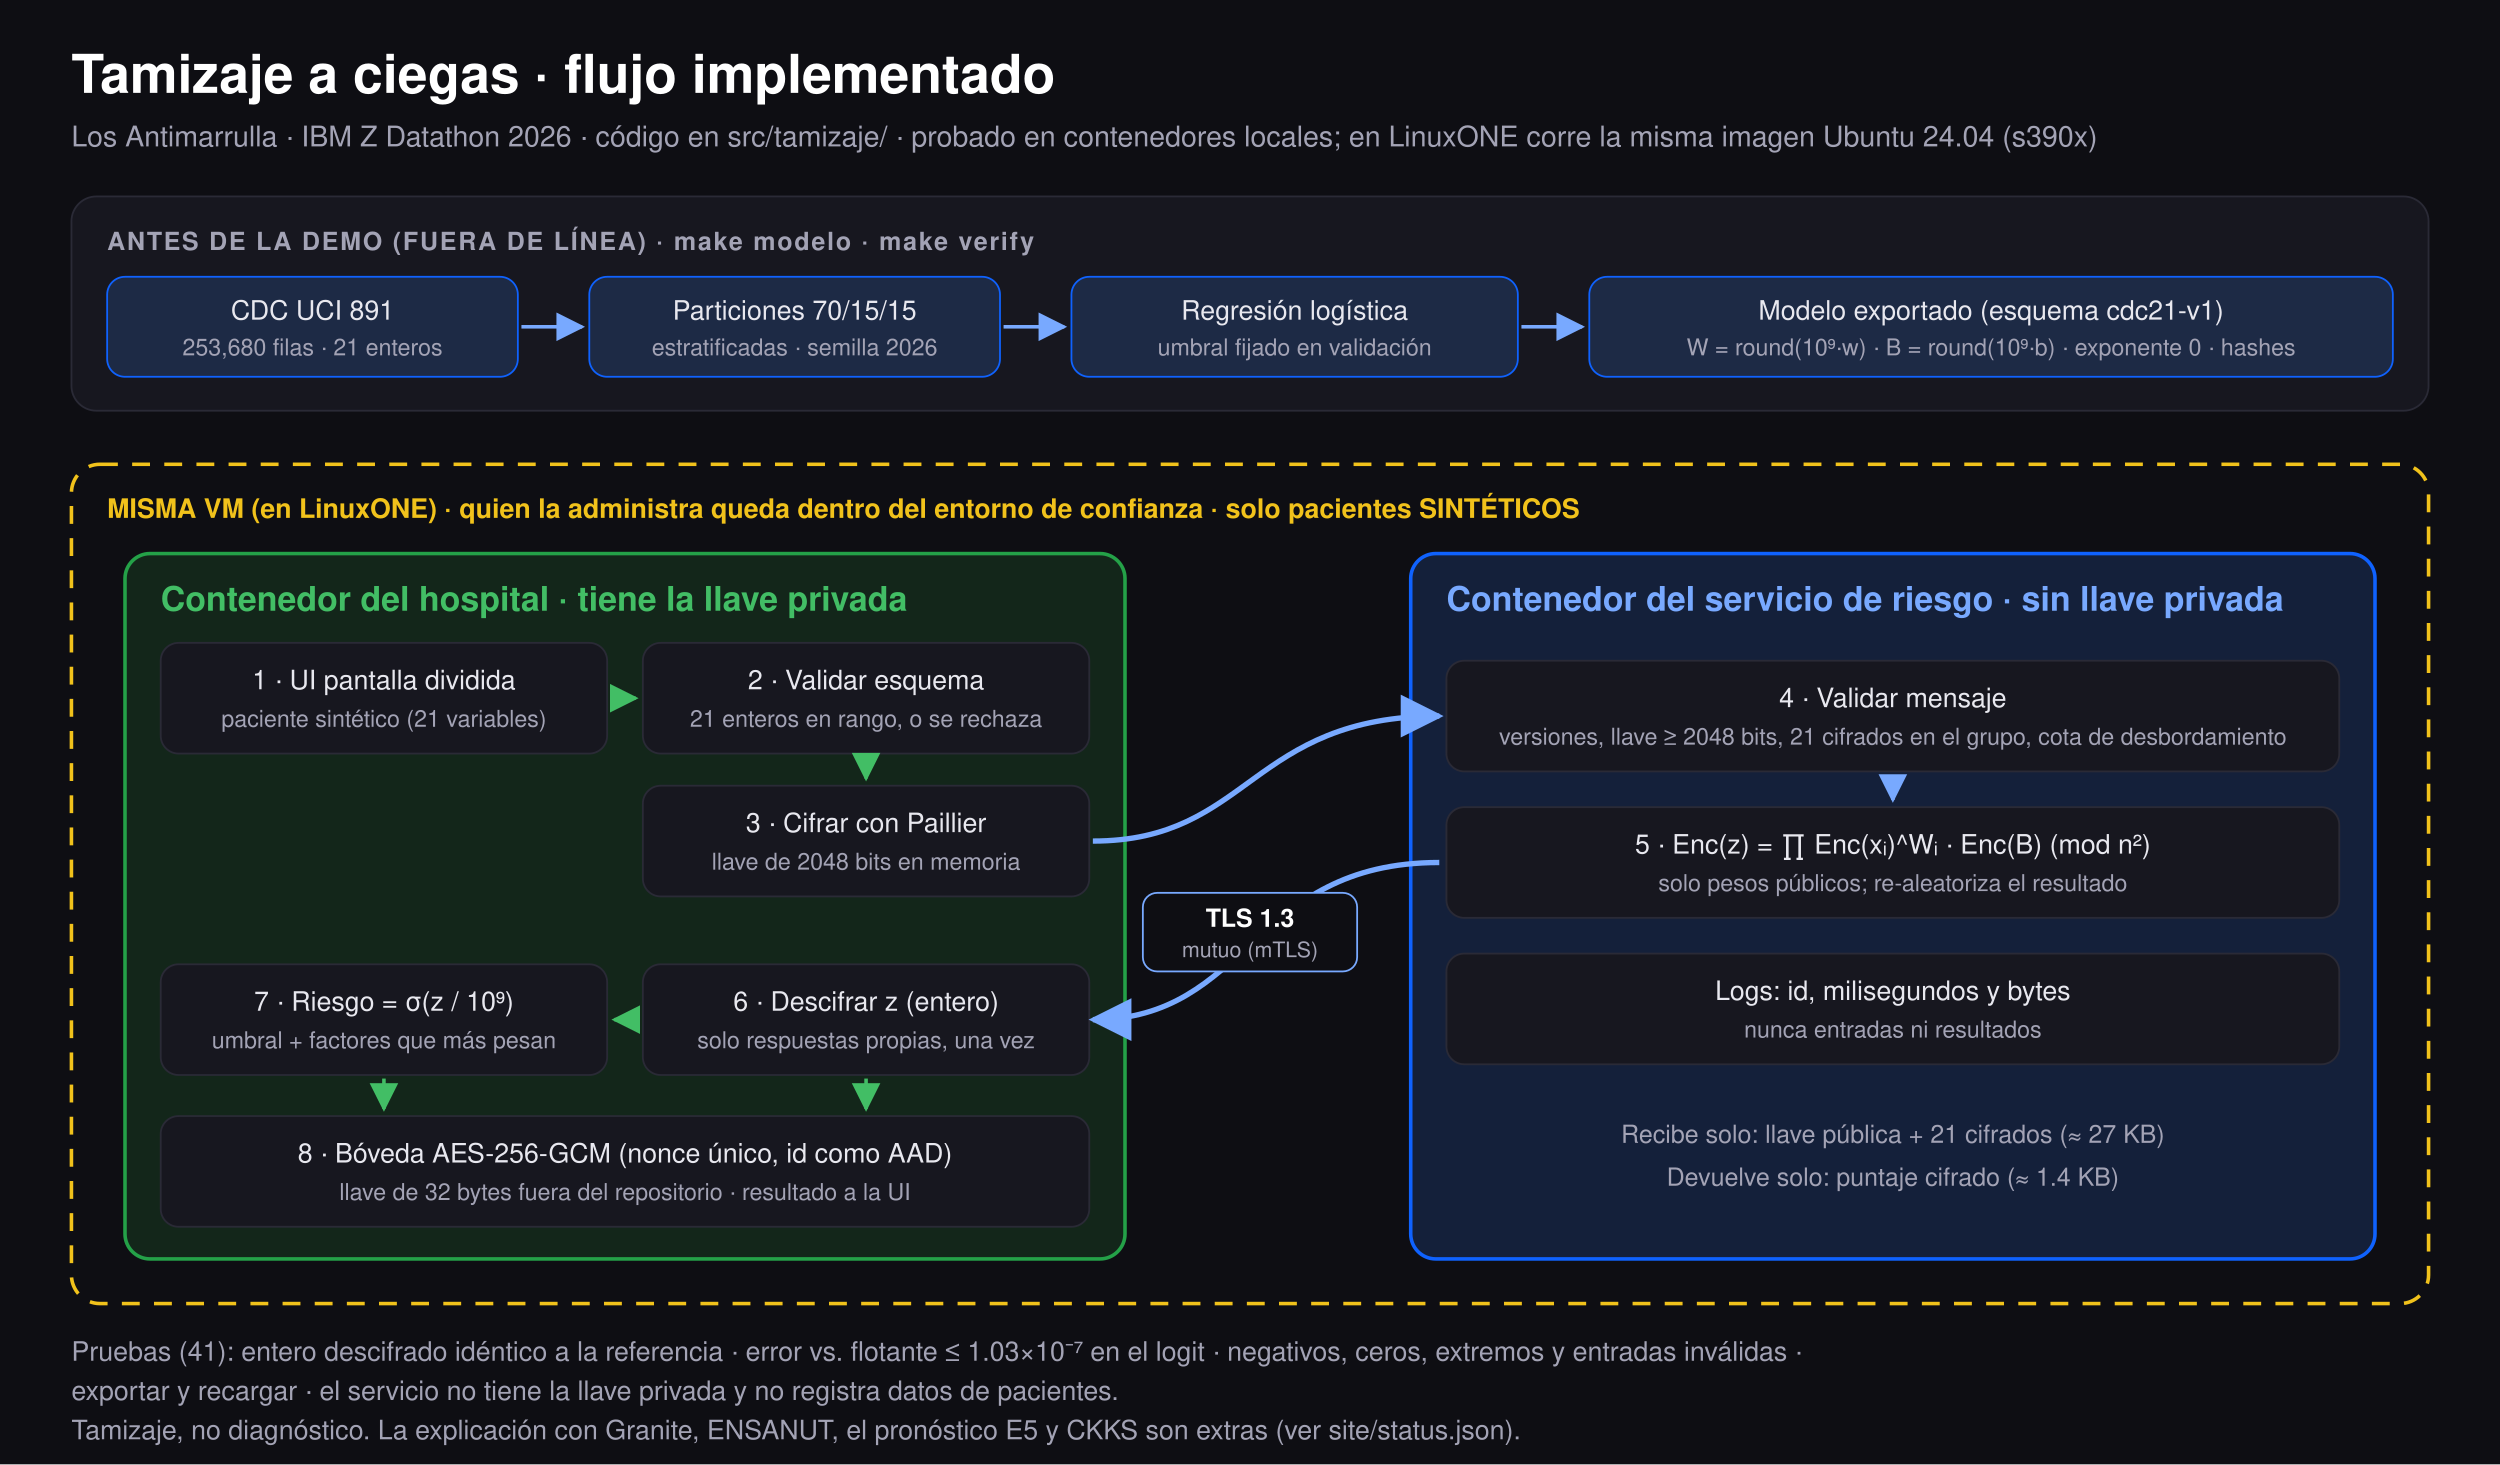
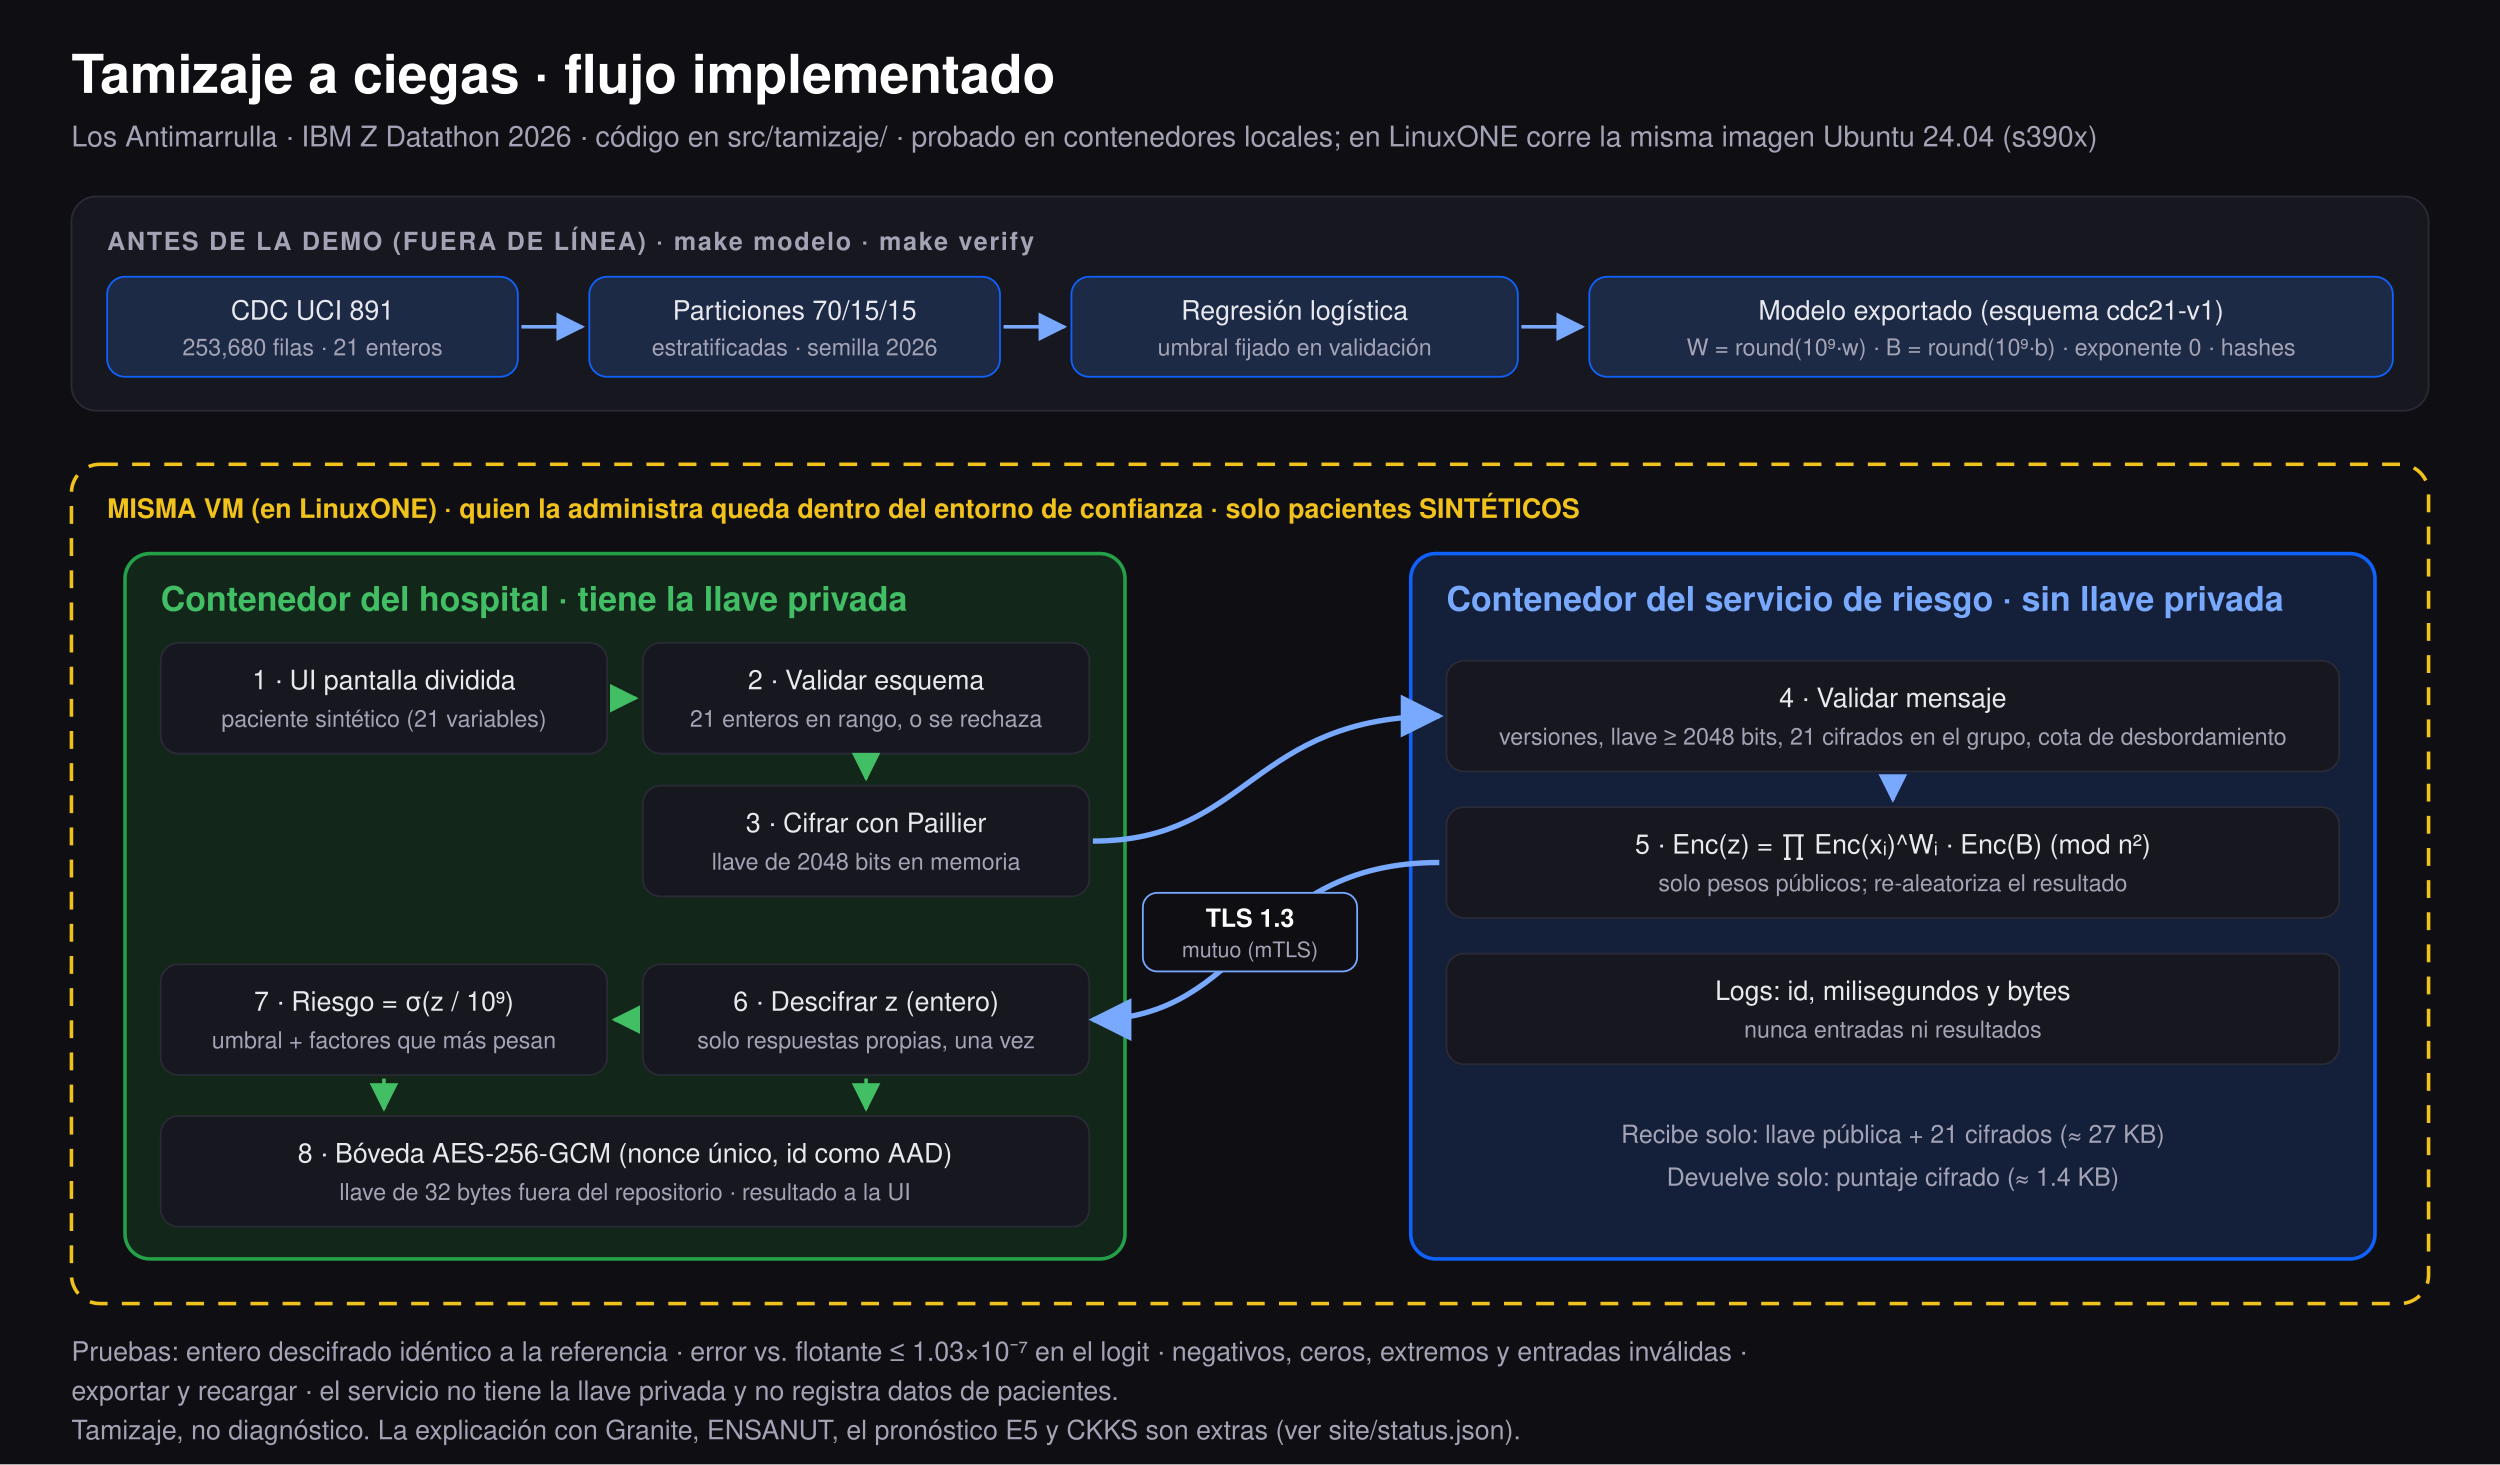
<svg xmlns="http://www.w3.org/2000/svg" viewBox="0 0 1400 820" width="1400" height="820" font-family="Helvetica, Arial, sans-serif">
  <defs>
    <marker id="f" viewBox="0 0 10 10" refX="9" refY="5" markerWidth="8" markerHeight="8" orient="auto-start-reverse">
      <path d="M0,0 L10,5 L0,10 z" fill="#78a9ff" />
    </marker>
    <marker id="g" viewBox="0 0 10 10" refX="9" refY="5" markerWidth="8" markerHeight="8" orient="auto-start-reverse">
      <path d="M0,0 L10,5 L0,10 z" fill="#42be65" />
    </marker>
  </defs>
  <rect width="1400" height="820" fill="#0e0e13" />
  <text x="40" y="52" fill="#ffffff" font-size="30" font-weight="700">Tamizaje a ciegas · flujo implementado</text>
  <text x="40" y="82" fill="#a3a3b5" font-size="16">Los Antimarrulla · IBM Z Datathon 2026 · código en src/tamizaje/ · probado en contenedores locales; en LinuxONE corre la misma imagen Ubuntu 24.04 (s390x)</text>
  <rect x="40" y="110" width="1320" height="120" rx="14" fill="#17171f" stroke="#2a2a36" />
  <text x="60" y="140" fill="#a3a3b5" font-size="14" font-weight="700" letter-spacing="1">ANTES DE LA DEMO (FUERA DE LÍNEA) · make modelo · make verify</text>
  <g font-size="15" fill="#e8e8ef">
    <rect x="60" y="155" width="230" height="56" rx="10" fill="#1d2a45" stroke="#0f62fe" />
    <text x="175" y="179" text-anchor="middle">CDC UCI 891</text>
    <text x="175" y="199" text-anchor="middle" fill="#a3a3b5" font-size="13">253,680 filas · 21 enteros</text>
    <rect x="330" y="155" width="230" height="56" rx="10" fill="#1d2a45" stroke="#0f62fe" />
    <text x="445" y="179" text-anchor="middle">Particiones 70/15/15</text>
    <text x="445" y="199" text-anchor="middle" fill="#a3a3b5" font-size="13">estratificadas · semilla 2026</text>
    <rect x="600" y="155" width="250" height="56" rx="10" fill="#1d2a45" stroke="#0f62fe" />
    <text x="725" y="179" text-anchor="middle">Regresión logística</text>
    <text x="725" y="199" text-anchor="middle" fill="#a3a3b5" font-size="13">umbral fijado en validación</text>
    <rect x="890" y="155" width="450" height="56" rx="10" fill="#1d2a45" stroke="#0f62fe" />
    <text x="1115" y="179" text-anchor="middle">Modelo exportado (esquema cdc21-v1)</text>
    <text x="1115" y="199" text-anchor="middle" fill="#a3a3b5" font-size="13">W = round(10⁹·w) · B = round(10⁹·b) · exponente 0 · hashes</text>
  </g>
  <g stroke="#78a9ff" stroke-width="2" marker-end="url(#f)">
    <line x1="292" y1="183" x2="326" y2="183" />
    <line x1="562" y1="183" x2="596" y2="183" />
    <line x1="852" y1="183" x2="886" y2="183" />
  </g>
  <rect x="40" y="260" width="1320" height="470" rx="16" fill="none" stroke="#f1c21b" stroke-dasharray="10 8" stroke-width="2" />
  <text x="60" y="290" fill="#f1c21b" font-size="15" font-weight="700">MISMA VM (en LinuxONE) · quien la administra queda dentro del entorno de confianza · solo pacientes SINTÉTICOS</text>
  <rect x="70" y="310" width="560" height="395" rx="14" fill="#13261a" stroke="#24a148" stroke-width="2" />
  <text x="90" y="342" fill="#42be65" font-size="19" font-weight="700">Contenedor del hospital · tiene la llave privada</text>
  <g font-size="15" fill="#e8e8ef">
    <rect x="90" y="360" width="250" height="62" rx="10" fill="#17171f" stroke="#2a2a36" />
    <text x="215" y="386" text-anchor="middle">1 · UI pantalla dividida</text>
    <text x="215" y="407" text-anchor="middle" fill="#a3a3b5" font-size="13">paciente sintético (21 variables)</text>
    <rect x="360" y="360" width="250" height="62" rx="10" fill="#17171f" stroke="#2a2a36" />
    <text x="485" y="386" text-anchor="middle">2 · Validar esquema</text>
    <text x="485" y="407" text-anchor="middle" fill="#a3a3b5" font-size="13">21 enteros en rango, o se rechaza</text>
    <rect x="360" y="440" width="250" height="62" rx="10" fill="#17171f" stroke="#2a2a36" />
    <text x="485" y="466" text-anchor="middle">3 · Cifrar con Paillier</text>
    <text x="485" y="487" text-anchor="middle" fill="#a3a3b5" font-size="13">llave de 2048 bits en memoria</text>
    <rect x="90" y="540" width="250" height="62" rx="10" fill="#17171f" stroke="#2a2a36" />
    <text x="215" y="566" text-anchor="middle">7 · Riesgo = σ(z / 10⁹)</text>
    <text x="215" y="587" text-anchor="middle" fill="#a3a3b5" font-size="13">umbral + factores que más pesan</text>
    <rect x="360" y="540" width="250" height="62" rx="10" fill="#17171f" stroke="#2a2a36" />
    <text x="485" y="566" text-anchor="middle">6 · Descifrar z (entero)</text>
    <text x="485" y="587" text-anchor="middle" fill="#a3a3b5" font-size="13">solo respuestas propias, una vez</text>
    <rect x="90" y="625" width="520" height="62" rx="10" fill="#17171f" stroke="#2a2a36" />
    <text x="350" y="651" text-anchor="middle">8 · Bóveda AES-256-GCM (nonce único, id como AAD)</text>
    <text x="350" y="672" text-anchor="middle" fill="#a3a3b5" font-size="13">llave de 32 bytes fuera del repositorio · resultado a la UI</text>
  </g>
  <g stroke="#42be65" stroke-width="2" marker-end="url(#g)">
    <line x1="342" y1="391" x2="356" y2="391" />
    <line x1="485" y1="424" x2="485" y2="436" />
    <line x1="358" y1="571" x2="344" y2="571" />
    <line x1="215" y1="604" x2="215" y2="621" />
    <line x1="485" y1="604" x2="485" y2="621" />
  </g>
  <rect x="790" y="310" width="540" height="395" rx="14" fill="#14203a" stroke="#0f62fe" stroke-width="2" />
  <text x="810" y="342" fill="#78a9ff" font-size="19" font-weight="700">Contenedor del servicio de riesgo · sin llave privada</text>
  <g font-size="15" fill="#e8e8ef">
    <rect x="810" y="370" width="500" height="62" rx="10" fill="#17171f" stroke="#2a2a36" />
    <text x="1060" y="396" text-anchor="middle">4 · Validar mensaje</text>
    <text x="1060" y="417" text-anchor="middle" fill="#a3a3b5" font-size="13">versiones, llave ≥ 2048 bits, 21 cifrados en el grupo, cota de desbordamiento</text>
    <rect x="810" y="452" width="500" height="62" rx="10" fill="#17171f" stroke="#2a2a36" />
    <text x="1060" y="478" text-anchor="middle">5 · Enc(z) = ∏ Enc(xᵢ)^Wᵢ · Enc(B)  (mod n²)</text>
    <text x="1060" y="499" text-anchor="middle" fill="#a3a3b5" font-size="13">solo pesos públicos; re-aleatoriza el resultado</text>
    <rect x="810" y="534" width="500" height="62" rx="10" fill="#17171f" stroke="#2a2a36" />
    <text x="1060" y="560" text-anchor="middle">Logs: id, milisegundos y bytes</text>
    <text x="1060" y="581" text-anchor="middle" fill="#a3a3b5" font-size="13">nunca entradas ni resultados</text>
    <text x="1060" y="640" text-anchor="middle" fill="#a3a3b5" font-size="14">Recibe solo: llave pública + 21 cifrados (≈ 27 KB)</text>
    <text x="1060" y="664" text-anchor="middle" fill="#a3a3b5" font-size="14">Devuelve solo: puntaje cifrado (≈ 1.4 KB)</text>
  </g>
  <g stroke="#78a9ff" stroke-width="2" marker-end="url(#f)">
    <line x1="1060" y1="434" x2="1060" y2="448" />
  </g>
  <path d="M612 471 C 700 471, 700 401, 806 401" fill="none" stroke="#78a9ff" stroke-width="3" marker-end="url(#f)" />
  <path d="M806 483 C 700 483, 700 571, 612 571" fill="none" stroke="#78a9ff" stroke-width="3" marker-end="url(#f)" />
  <rect x="640" y="500" width="120" height="44" rx="8" fill="#0e0e13" stroke="#78a9ff" />
  <text x="700" y="519" text-anchor="middle" fill="#ffffff" font-size="14" font-weight="700">TLS 1.3</text>
  <text x="700" y="536" text-anchor="middle" fill="#a3a3b5" font-size="12">mutuo (mTLS)</text>
-   <text x="40" y="762" fill="#a3a3b5" font-size="15">Pruebas (41): entero descifrado idéntico a la referencia · error vs. flotante ≤ 1.03×10⁻⁷ en el logit · negativos, ceros, extremos y entradas inválidas ·</text>
+   <text x="40" y="762" fill="#a3a3b5" font-size="15">Pruebas: entero descifrado idéntico a la referencia · error vs. flotante ≤ 1.03×10⁻⁷ en el logit · negativos, ceros, extremos y entradas inválidas ·</text>
  <text x="40" y="784" fill="#a3a3b5" font-size="15">exportar y recargar · el servicio no tiene la llave privada y no registra datos de pacientes.</text>
  <text x="40" y="806" fill="#a3a3b5" font-size="15">Tamizaje, no diagnóstico. La explicación con Granite, ENSANUT, el pronóstico E5 y CKKS son extras (ver site/status.json).</text>
</svg>
